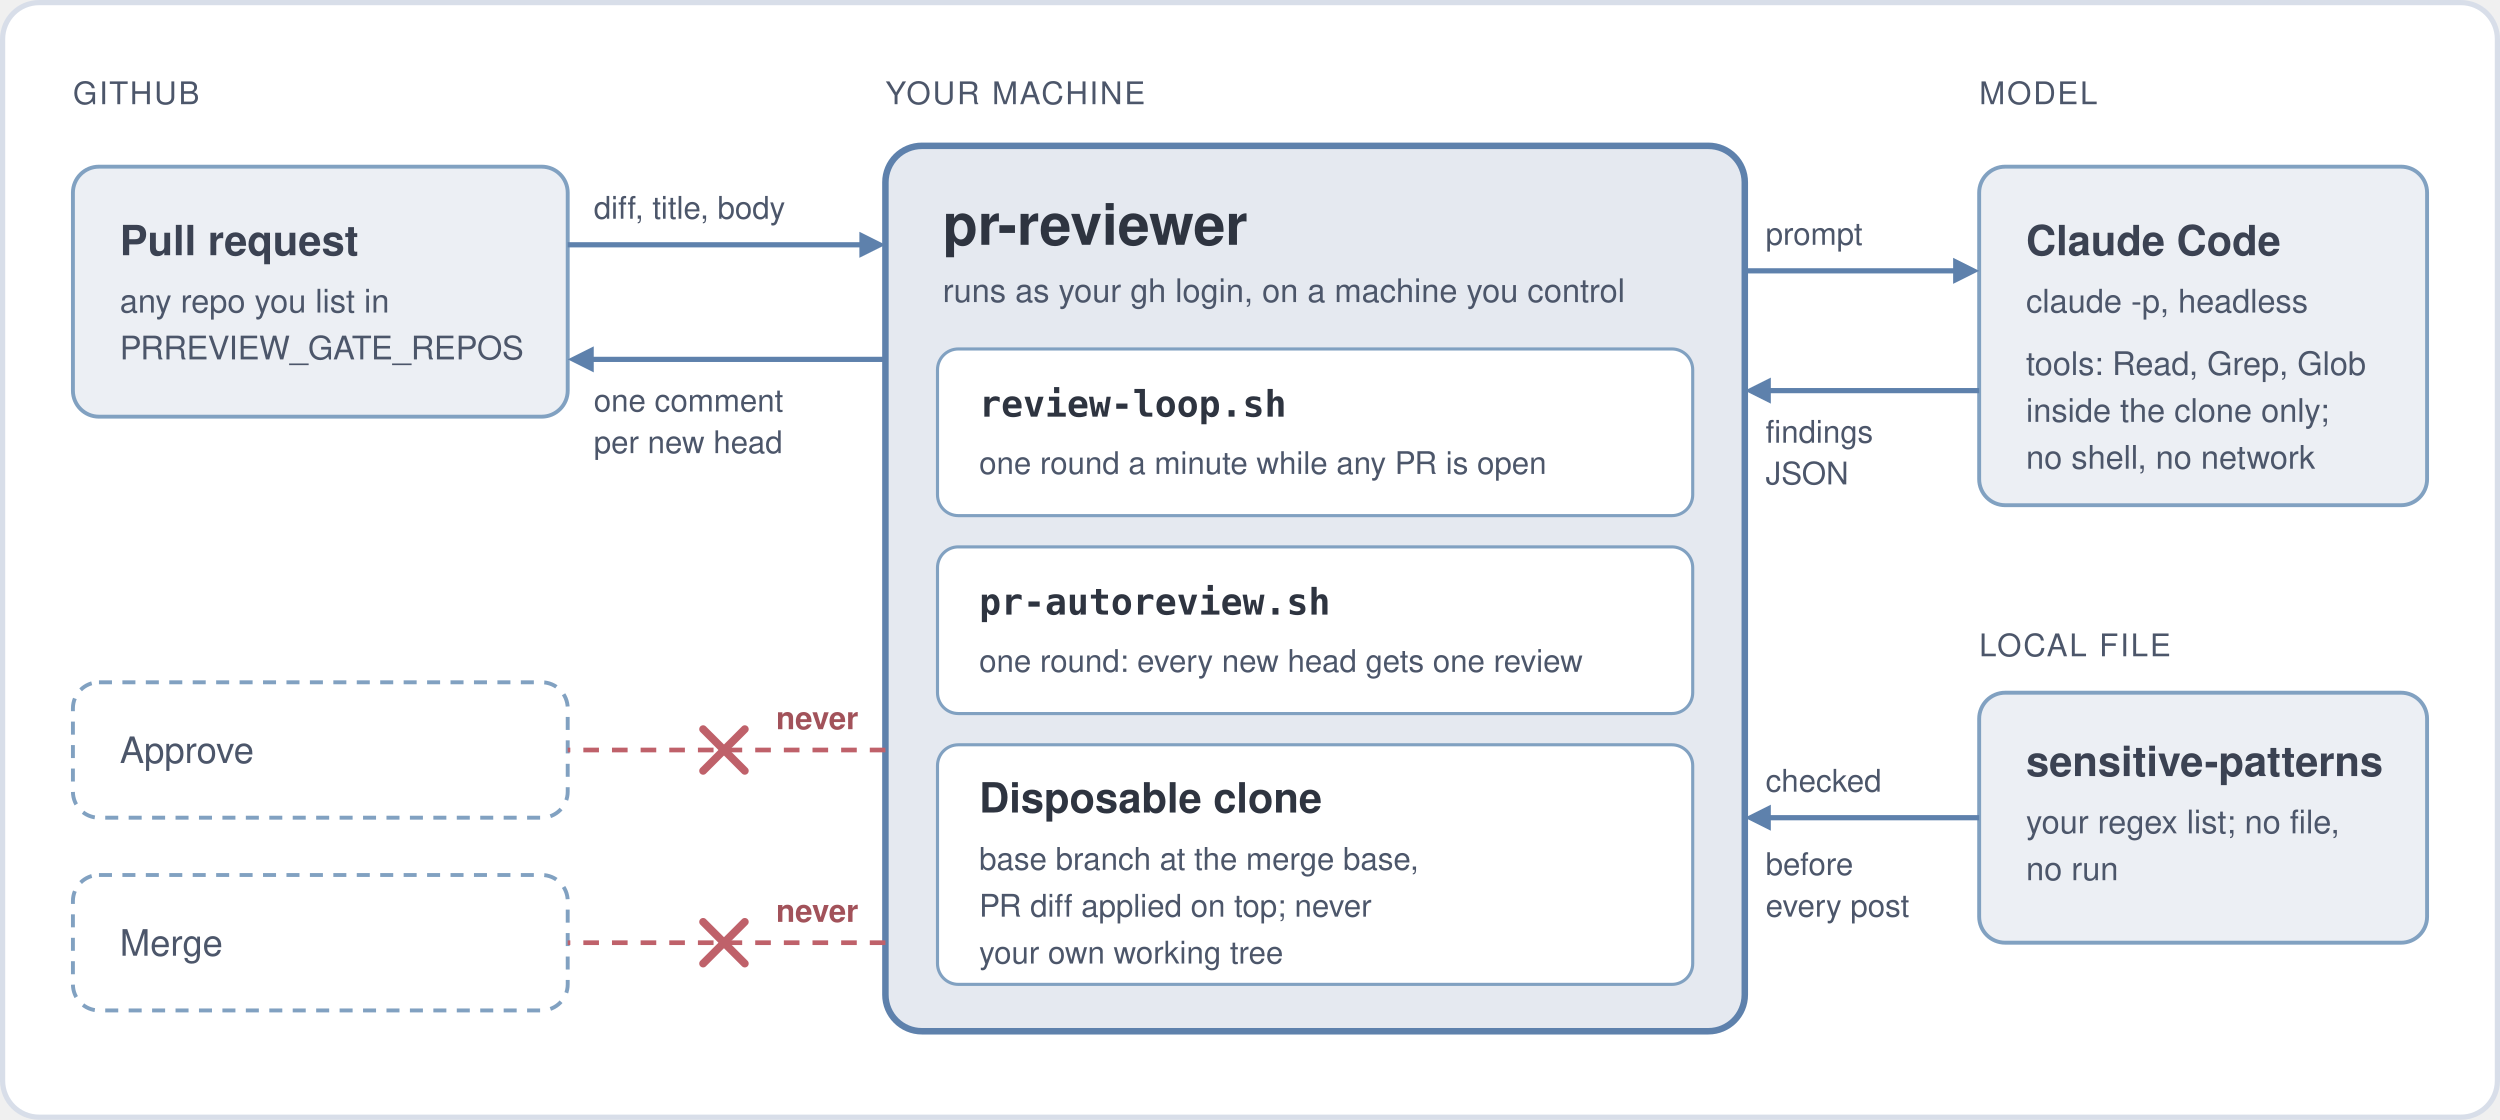
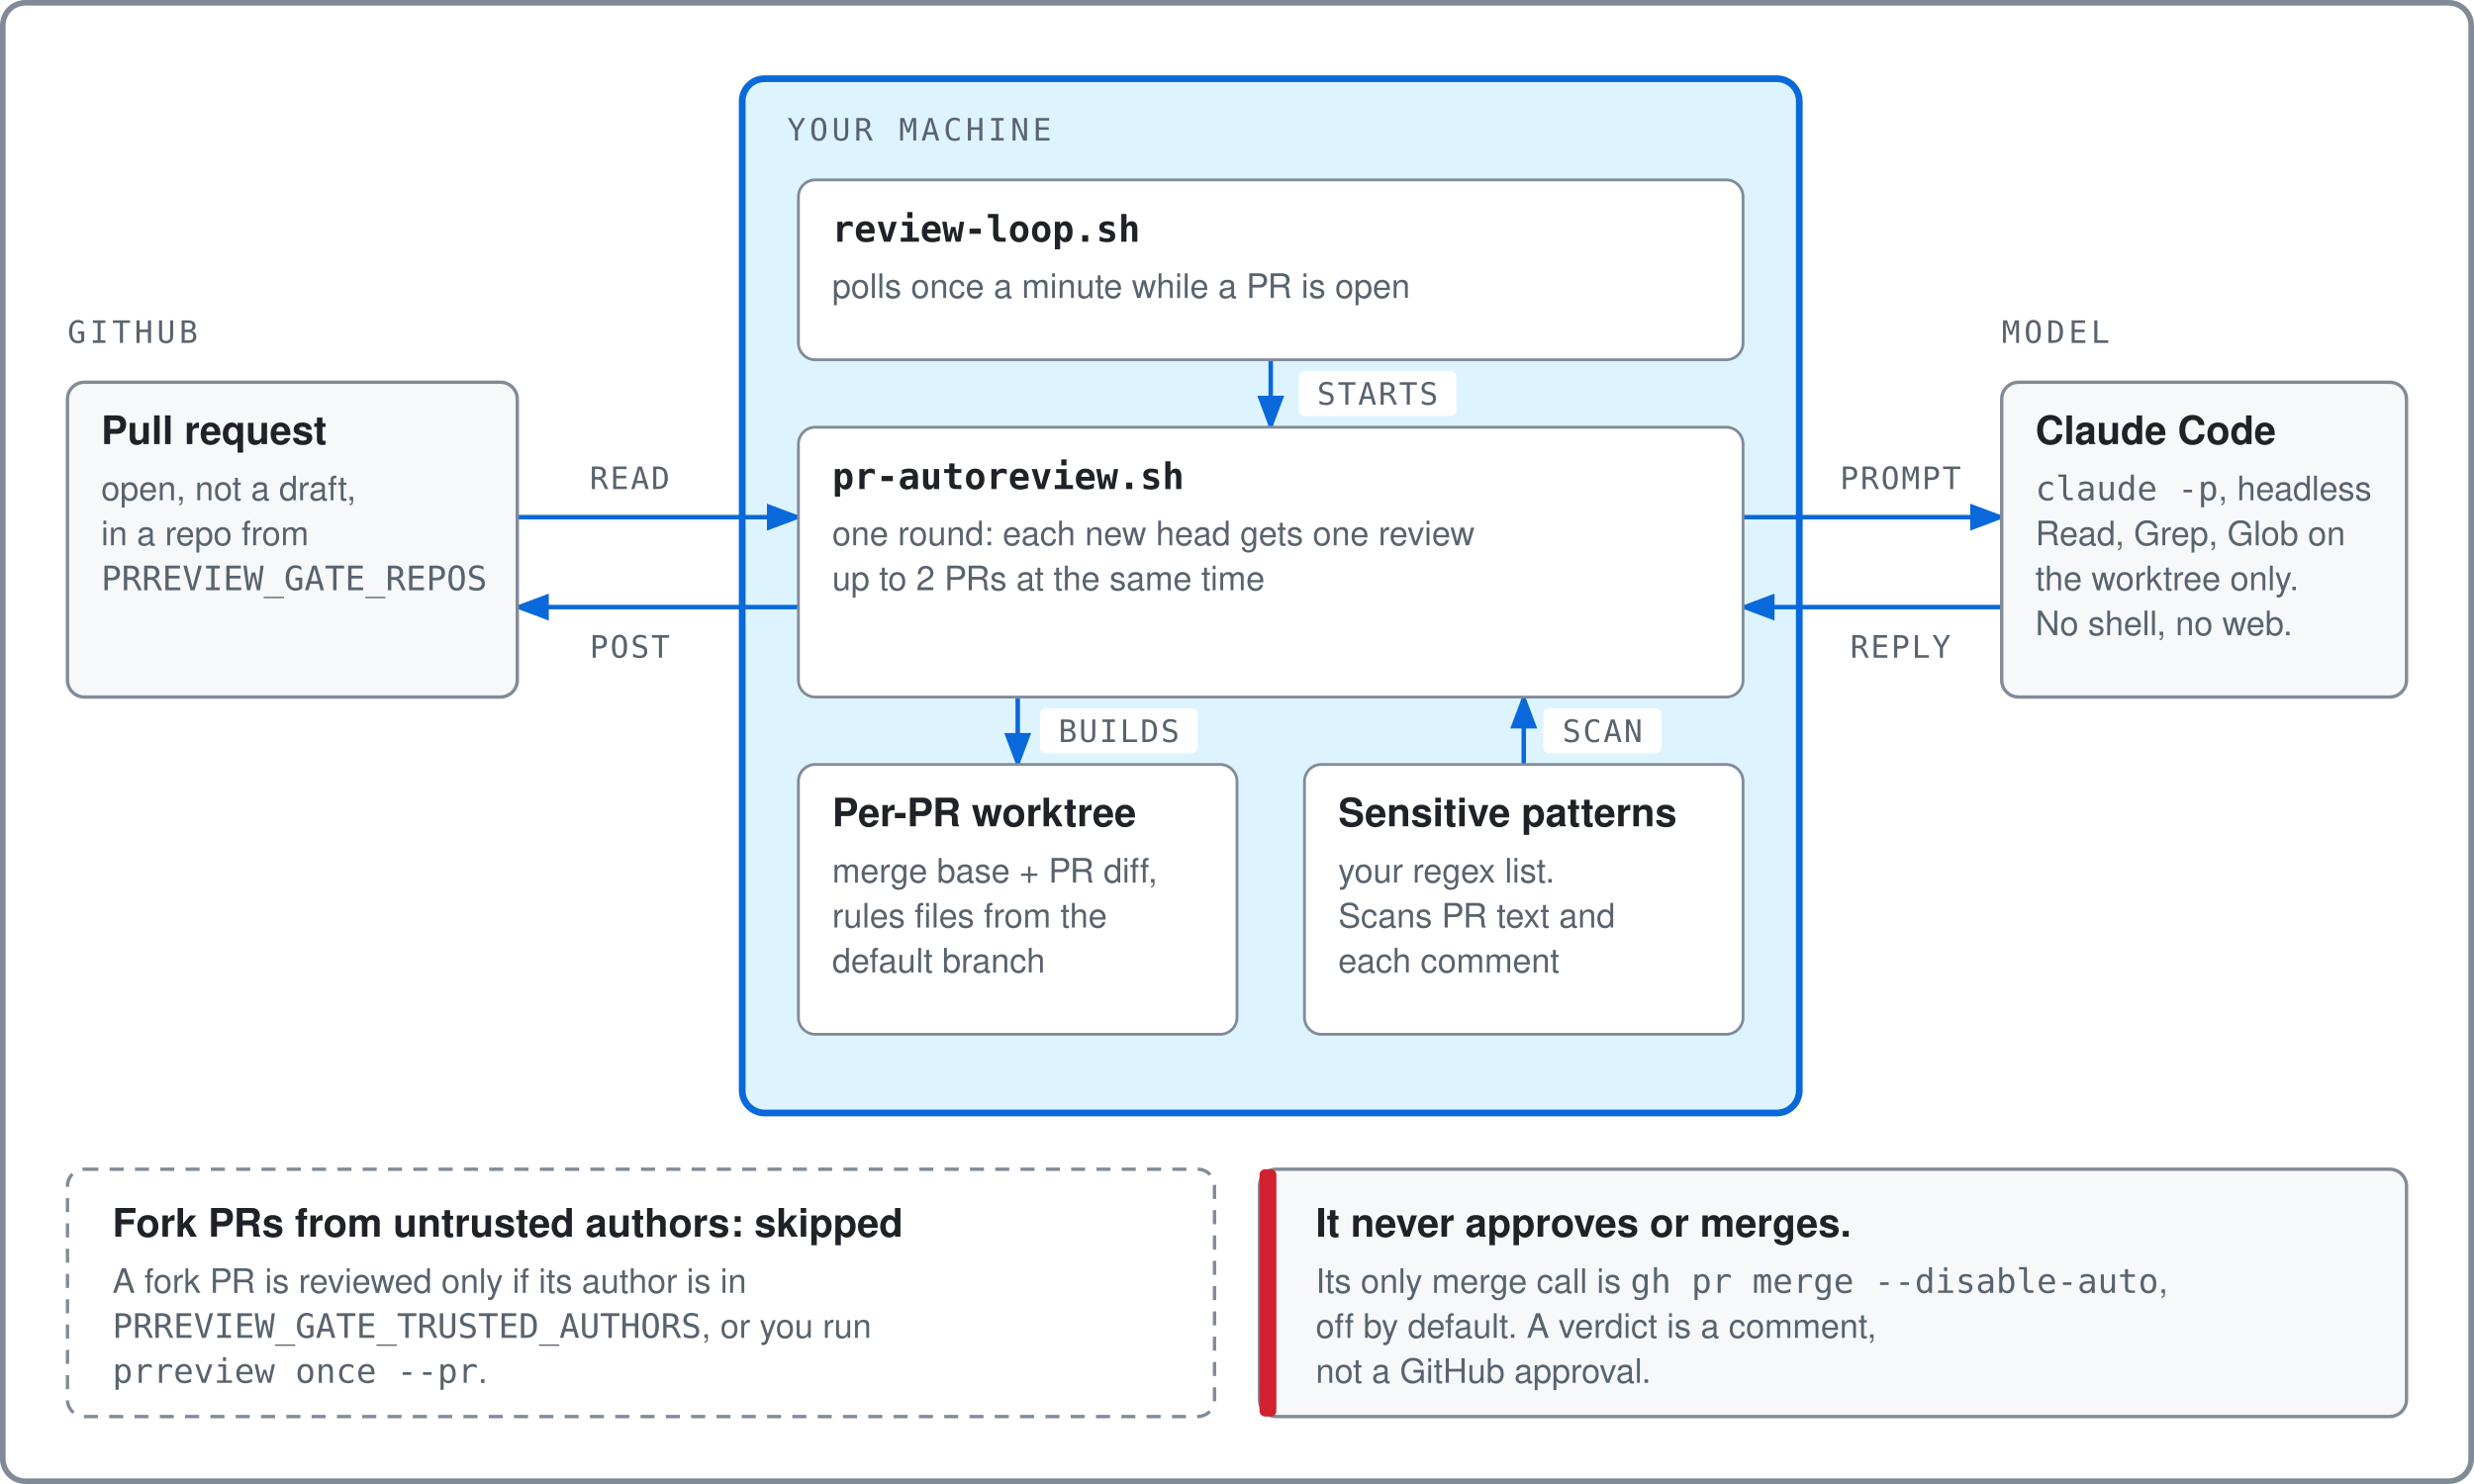
- <svg xmlns="http://www.w3.org/2000/svg" viewBox="0 0 960 430" width="960" height="430" role="img" aria-labelledby="t d">
-   <style>
-     text { font-family: -apple-system, BlinkMacSystemFont, "Segoe UI", Helvetica, Arial, sans-serif; fill: #3B4252; }
-     .cap { font-size: 12px; fill: #4C566A; letter-spacing: .06em; }
-     .name { font-size: 16px; font-weight: 600; }
-     .hero-name { font-size: 22px; font-weight: 700; fill: #2E3440; }
-     .sub { font-size: 12.5px; fill: #4C566A; }
-     .row-name { font-size: 14px; font-weight: 600; fill: #2E3440; font-family: ui-monospace, SFMono-Regular, Menlo, Consolas, monospace; }
-     .lbl { font-size: 12px; fill: #4C566A; }
-     .never { font-size: 12px; font-weight: 700; fill: #A2525A; }
-     .box { fill: #ECEFF4; stroke: #81A1C1; stroke-width: 1.5; }
-     .hero { fill: #E5E9F0; stroke: #5E81AC; stroke-width: 2.5; }
-     .row { fill: #FFFFFF; stroke: #81A1C1; stroke-width: 1.2; }
-     .ghost { fill: none; stroke: #81A1C1; stroke-width: 1.5; stroke-dasharray: 5 4; }
-     .ghost-text { font-size: 14px; fill: #4C566A; }
-     .flow { stroke: #5E81AC; stroke-width: 2; fill: none; }
-     .flow-head { fill: #5E81AC; }
-     .no { stroke: #BF616A; stroke-width: 1.8; fill: none; stroke-dasharray: 6 5; }
-     .x { stroke: #BF616A; stroke-width: 3; stroke-linecap: round; }
-   </style>
-   <rect x="1" y="1" width="958" height="428" rx="14" fill="#FFFFFF" stroke="#D8DEE9" stroke-width="2" />
-   <text class="cap" x="28" y="40">GITHUB</text>
-   <rect class="box" x="28" y="64" width="190" height="96" rx="10" />
-   <text class="name" x="46" y="98">Pull request</text>
-   <text class="sub" x="46" y="120">any repo you list in</text>
-   <text class="sub" x="46" y="138">PRREVIEW_GATE_REPOS</text>
-   <rect class="ghost" x="28" y="262" width="190" height="52" rx="10" />
-   <text class="ghost-text" x="46" y="293">Approve</text>
-   <rect class="ghost" x="28" y="336" width="190" height="52" rx="10" />
-   <text class="ghost-text" x="46" y="367">Merge</text>
-   <text class="cap" x="340" y="40">YOUR MACHINE</text>
-   <rect class="hero" x="340" y="56" width="330" height="340" rx="14" />
-   <text class="hero-name" x="362" y="94">pr-reviewer</text>
-   <text class="sub" x="362" y="116">runs as your gh login, on a machine you control</text>
-   <rect class="row" x="360" y="134" width="290" height="64" rx="8" />
-   <text class="row-name" x="376" y="160">review-loop.sh</text>
-   <text class="lbl" x="376" y="182">one round a minute while any PR is open</text>
-   <rect class="row" x="360" y="210" width="290" height="64" rx="8" />
-   <text class="row-name" x="376" y="236">pr-autoreview.sh</text>
-   <text class="lbl" x="376" y="258">one round: every new head gets one review</text>
-   <rect class="row" x="360" y="286" width="290" height="92" rx="8" />
-   <text class="name" x="376" y="312" style="fill:#2E3440">Disposable clone</text>
-   <text class="lbl" x="376" y="334">base branch at the merge base,</text>
-   <text class="lbl" x="376" y="352">PR diff applied on top; never</text>
-   <text class="lbl" x="376" y="370">your own working tree</text>
-   <text class="cap" x="760" y="40">MODEL</text>
-   <rect class="box" x="760" y="64" width="172" height="130" rx="10" />
-   <text class="name" x="778" y="98">Claude Code</text>
-   <text class="sub" x="778" y="120">claude -p, headless</text>
-   <text class="sub" x="778" y="144">tools: Read, Grep, Glob</text>
-   <text class="sub" x="778" y="162">inside the clone only;</text>
-   <text class="sub" x="778" y="180">no shell, no network</text>
-   <text class="cap" x="760" y="252">LOCAL FILE</text>
-   <rect class="box" x="760" y="266" width="172" height="96" rx="10" />
-   <text class="name" x="778" y="298">sensitive-patterns</text>
-   <text class="sub" x="778" y="320">your regex list; no file,</text>
-   <text class="sub" x="778" y="338">no run</text>
-   <path class="flow" d="M218 94 H332" />
-   <path class="flow-head" d="M340 94 l-10 -5 v10 z" />
-   <text class="lbl" x="228" y="84">diff, title, body</text>
-   <path class="flow" d="M340 138 H226" />
-   <path class="flow-head" d="M218 138 l10 -5 v10 z" />
-   <text class="lbl" x="228" y="158">one comment</text>
-   <text class="lbl" x="228" y="174">per new head</text>
-   <path class="no" d="M340 288 H218" />
-   <line class="x" x1="270" y1="280" x2="286" y2="296" />
-   <line class="x" x1="286" y1="280" x2="270" y2="296" />
-   <text class="never" x="298" y="280">never</text>
-   <path class="no" d="M340 362 H218" />
-   <line class="x" x1="270" y1="354" x2="286" y2="370" />
-   <line class="x" x1="286" y1="354" x2="270" y2="370" />
-   <text class="never" x="298" y="354">never</text>
-   <path class="flow" d="M670 104 H752" />
-   <path class="flow-head" d="M760 104 l-10 -5 v10 z" />
-   <text class="lbl" x="678" y="94">prompt</text>
-   <path class="flow" d="M760 150 H678" />
-   <path class="flow-head" d="M670 150 l10 -5 v10 z" />
-   <text class="lbl" x="678" y="170">findings</text>
-   <text class="lbl" x="678" y="186">JSON</text>
-   <path class="flow" d="M760 314 H678" />
-   <path class="flow-head" d="M670 314 l10 -5 v10 z" />
-   <text class="lbl" x="678" y="304">checked</text>
-   <text class="lbl" x="678" y="336">before</text>
-   <text class="lbl" x="678" y="352">every post</text>
+ <svg xmlns="http://www.w3.org/2000/svg" viewBox="0 0 880 528" role="img" aria-labelledby="overview-github-title overview-github-desc" id="overview-github-root">
+   <defs>
+     <style>#overview-github-root { font-family: -apple-system, BlinkMacSystemFont, "Segoe UI", Helvetica, Arial, sans-serif; color: #1F2328; }
+       #overview-github-root .page { max-width: 1000px; width: 100%; }
+       #overview-github-root .diagram-container { width: 100%; overflow-x: auto; }
+       #overview-github-root .diagram-container { overflow-x: visible; }
+       #overview-github-root .bg { fill: #FFFFFF; }
+       #overview-github-root .edge-frame { fill: none; stroke: #818B98; stroke-width: 2; }
+       #overview-github-root text { font-family: -apple-system, BlinkMacSystemFont, "Segoe UI", Helvetica, Arial, sans-serif; fill: #1F2328; font-size: 12px; }
+       #overview-github-root .t-name { font-size: 14px; font-weight: 600; }
+       #overview-github-root .t-name-code { font-family: ui-monospace, SFMono-Regular, Menlo, Consolas, monospace; font-size: 13px; font-weight: 700; }
+       #overview-github-root .t-sub { fill: #59636E; }
+       #overview-github-root .t-code { font-family: ui-monospace, SFMono-Regular, Menlo, Consolas, monospace; font-size: 12px; }
+       #overview-github-root .t-eye { font-family: ui-monospace, SFMono-Regular, Menlo, Consolas, monospace; font-size: 11px; letter-spacing: .12em; fill: #59636E; }
+       #overview-github-root .t-arrow { font-family: ui-monospace, SFMono-Regular, Menlo, Consolas, monospace; font-size: 11px; letter-spacing: .06em; fill: #59636E; }
+       #overview-github-root .t-alert { fill: #D1242F; font-weight: 700; }
+       #overview-github-root .t-chip { fill: #FFFFFF; font-weight: 700; }
+       #overview-github-root .t-title { font-size: 14px; font-weight: 700; }
+       #overview-github-root .mask { fill: #FFFFFF; }
+       #overview-github-root .node { fill: #F6F8FA; stroke: #818B98; stroke-width: 1.2; }
+       #overview-github-root .raised { fill: #FFFFFF; stroke: #818B98; stroke-width: 1; }
+       #overview-github-root .hero { fill: #DDF4FF; stroke: #0969DA; stroke-width: 2.4; }
+       #overview-github-root .optional { fill: none; stroke: #818B98; stroke-width: 1.2; stroke-dasharray: 5 4; }
+       #overview-github-root .zone { fill: none; stroke: #818B98; stroke-width: 1; stroke-dasharray: 4 4; }
+       #overview-github-root .strip { fill: #F6F8FA; stroke: #818B98; stroke-width: 1.2; }
+       #overview-github-root .bar { fill: #CF222E; }
+       #overview-github-root .alert-node { fill: #FFFFFF; stroke: #CF222E; stroke-width: 2; stroke-dasharray: 6 4; }
+       #overview-github-root .edge { fill: none; stroke: #0969DA; stroke-width: 1.6; }
+       #overview-github-root .edge-dash { fill: none; stroke: #0969DA; stroke-width: 1.4; stroke-dasharray: 5 4; }
+       #overview-github-root .edge-alert { fill: none; stroke: #CF222E; stroke-width: 1.6; }
+       #overview-github-root .mk { fill: #0969DA; }
+       #overview-github-root .mk-alert { fill: #CF222E; }
+       #overview-github-root .chip { fill: #25292E; }
+       #overview-github-root .dot { fill: #1F2328; }
+       #overview-github-root .bullet { fill: #59636E; }
+       #overview-github-root .diamond { fill: #FFFFFF; stroke: #818B98; stroke-width: 1.4; }</style>
+     <marker id="overview-github-arrow" markerWidth="8" markerHeight="6" refX="7" refY="3" orient="auto">
+       <polygon class="mk" points="0 0, 8 3, 0 6" />
+     </marker>
+     <marker id="overview-github-arrow-alert" markerWidth="8" markerHeight="6" refX="7" refY="3" orient="auto">
+       <polygon class="mk-alert" points="0 0, 8 3, 0 6" />
+     </marker>
+   </defs>
+   <rect class="bg" width="880" height="528" />
+   <rect class="edge-frame" x="1" y="1" width="878" height="526" rx="8" />
+   <g transform="translate(0,-28)">
+     <rect class="hero" x="264" y="56" width="376" height="368" rx="8" />
+     <text class="t-eye" x="280" y="78">YOUR MACHINE</text>
+     <text class="t-eye" x="24" y="150">GITHUB</text>
+     <text class="t-eye" x="712" y="150">MODEL</text>
+     <path class="edge" d="M184,212 H284" marker-end="url(#overview-github-arrow)" />
+     <path class="edge" d="M284,244 H184" marker-end="url(#overview-github-arrow)" />
+     <path class="edge" d="M620,212 H712" marker-end="url(#overview-github-arrow)" />
+     <path class="edge" d="M712,244 H620" marker-end="url(#overview-github-arrow)" />
+     <path class="edge" d="M452,156 V180" marker-end="url(#overview-github-arrow)" />
+     <path class="edge" d="M362,276 V300" marker-end="url(#overview-github-arrow)" />
+     <path class="edge" d="M542,300 V276" marker-end="url(#overview-github-arrow)" />
+     <rect class="mask" x="203" y="190" width="42" height="16" rx="2" />
+     <text class="t-arrow" x="224" y="202" text-anchor="middle">READ</text>
+     <rect class="mask" x="203" y="250" width="42" height="16" rx="2" />
+     <text class="t-arrow" x="224" y="262" text-anchor="middle">POST</text>
+     <rect class="mask" x="648" y="190" width="56" height="16" rx="2" />
+     <text class="t-arrow" x="676" y="202" text-anchor="middle">PROMPT</text>
+     <rect class="mask" x="652" y="250" width="48" height="16" rx="2" />
+     <text class="t-arrow" x="676" y="262" text-anchor="middle">REPLY</text>
+     <rect class="mask" x="462" y="160" width="56" height="16" rx="2" />
+     <text class="t-arrow" x="490" y="172" text-anchor="middle">STARTS</text>
+     <rect class="mask" x="370" y="280" width="56" height="16" rx="2" />
+     <text class="t-arrow" x="398" y="292" text-anchor="middle">BUILDS</text>
+     <rect class="mask" x="549" y="280" width="42" height="16" rx="2" />
+     <text class="t-arrow" x="570" y="292" text-anchor="middle">SCAN</text>
+     <g data-box="24 164 160 112">
+       <rect class="node" x="24" y="164" width="160" height="112" rx="6" />
+       <text class="t-name" x="36" y="186">Pull request</text>
+       <text class="t-sub" x="36" y="206">open, not a draft,</text>
+       <text class="t-sub" x="36" y="222">in a repo from</text>
+       <text class="t-sub" x="36" y="238">
+         <tspan class="t-code">PRREVIEW_GATE_REPOS</tspan>
+       </text>
+     </g>
+     <g data-box="284 92 336 64">
+       <rect class="raised" x="284" y="92" width="336" height="64" rx="6" />
+       <text class="t-name-code" x="296" y="114">review-loop.sh</text>
+       <text class="t-sub" x="296" y="134">polls once a minute while a PR is open</text>
+     </g>
+     <g data-box="284 180 336 96">
+       <rect class="raised" x="284" y="180" width="336" height="96" rx="6" />
+       <text class="t-name-code" x="296" y="202">pr-autoreview.sh</text>
+       <text class="t-sub" x="296" y="222">one round: each new head gets one review</text>
+       <text class="t-sub" x="296" y="238">up to 2 PRs at the same time</text>
+     </g>
+     <g data-box="284 300 156 96">
+       <rect class="raised" x="284" y="300" width="156" height="96" rx="6" />
+       <text class="t-name" x="296" y="322">Per-PR worktree</text>
+       <text class="t-sub" x="296" y="342">merge base + PR diff,</text>
+       <text class="t-sub" x="296" y="358">rules files from the</text>
+       <text class="t-sub" x="296" y="374">default branch</text>
+     </g>
+     <g data-box="464 300 156 96">
+       <rect class="raised" x="464" y="300" width="156" height="96" rx="6" />
+       <text class="t-name" x="476" y="322">Sensitive patterns</text>
+       <text class="t-sub" x="476" y="342">your regex list.</text>
+       <text class="t-sub" x="476" y="358">Scans PR text and</text>
+       <text class="t-sub" x="476" y="374">each comment</text>
+     </g>
+     <g data-box="712 164 144 112">
+       <rect class="node" x="712" y="164" width="144" height="112" rx="6" />
+       <text class="t-name" x="724" y="186">Claude Code</text>
+       <text class="t-sub" x="724" y="206">
+         <tspan class="t-code">claude -p</tspan>, headless</text>
+       <text class="t-sub" x="724" y="222">Read, Grep, Glob on</text>
+       <text class="t-sub" x="724" y="238">the worktree only.</text>
+       <text class="t-sub" x="724" y="254">No shell, no web.</text>
+     </g>
+     <g data-box="24 444 408 88">
+       <rect class="optional" x="24" y="444" width="408" height="88" rx="6" />
+       <text class="t-title" x="40" y="468">Fork PRs from untrusted authors: skipped</text>
+       <text class="t-sub" x="40" y="488">A fork PR is reviewed only if its author is in</text>
+       <text class="t-sub" x="40" y="504">
+         <tspan class="t-code">PRREVIEW_GATE_TRUSTED_AUTHORS</tspan>, or you run</text>
+       <text class="t-sub" x="40" y="520">
+         <tspan class="t-code">prreview once --pr</tspan>.</text>
+     </g>
+     <g data-box="448 444 408 88">
+       <rect class="strip" x="448" y="444" width="408" height="88" rx="6" />
+       <rect class="bar" x="448" y="444" width="6" height="88" rx="2" />
+       <text class="t-title" x="468" y="468">It never approves or merges.</text>
+       <text class="t-sub" x="468" y="488">Its only merge call is <tspan class="t-code">gh pr merge --disable-auto</tspan>,</text>
+       <text class="t-sub" x="468" y="504">off by default. A verdict is a comment,</text>
+       <text class="t-sub" x="468" y="520">not a GitHub approval.</text>
+     </g>
+   </g>
</svg>
